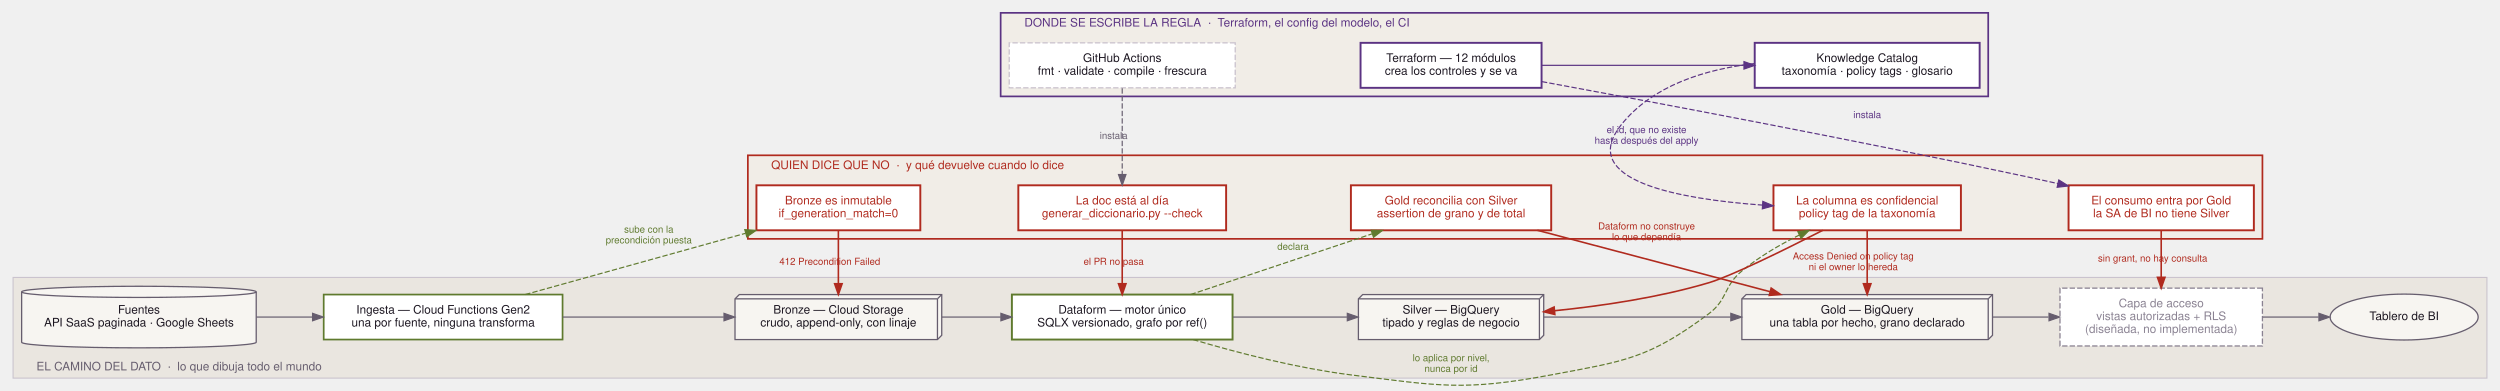
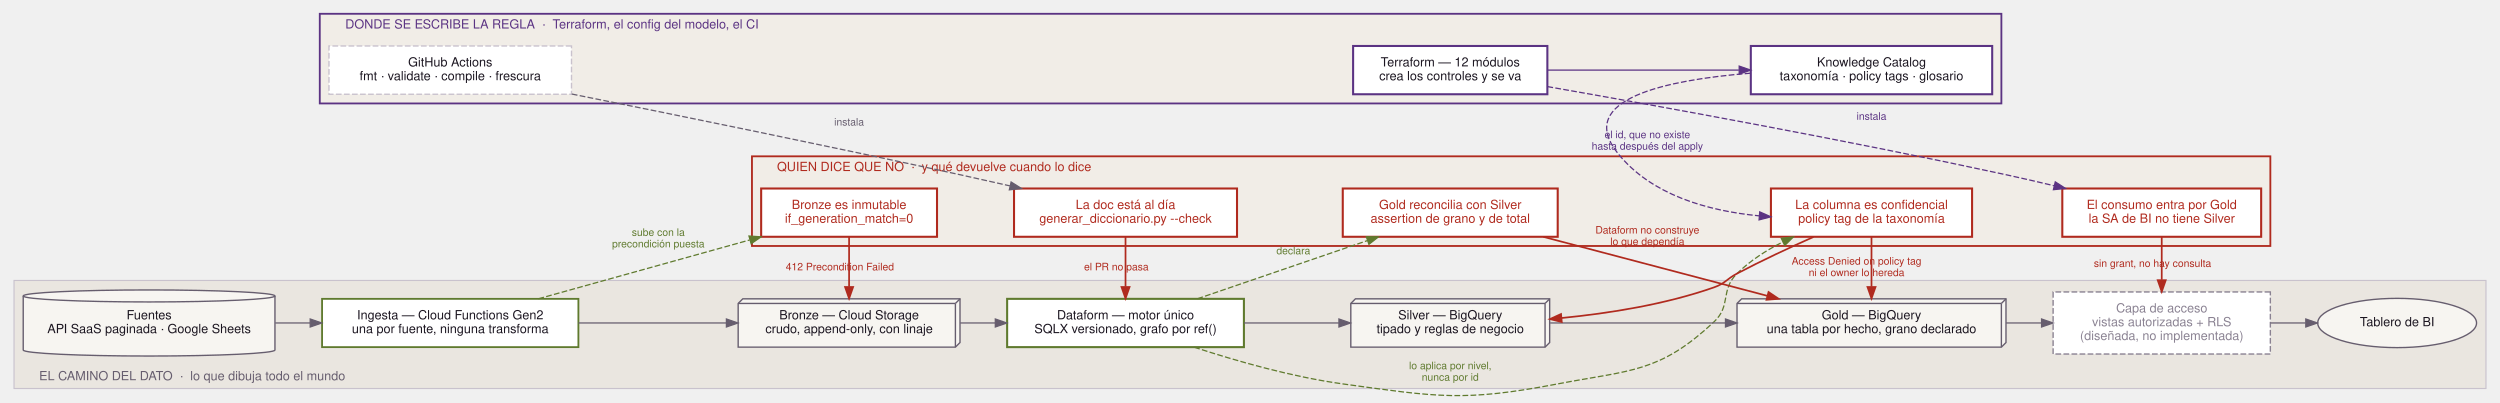
- <svg xmlns="http://www.w3.org/2000/svg" width="2334pt" height="365pt" viewBox="0.00 0.00 2333.59 365.00">
-   <g id="graph0" class="graph" transform="scale(1 1) rotate(0) translate(4 361)">
+ <svg xmlns="http://www.w3.org/2000/svg" width="2175pt" height="350pt" viewBox="0.00 0.00 2174.59 350.00">
+   <g id="graph0" class="graph" transform="scale(1 1) rotate(0) translate(4 346)">
    <g id="clust1" class="cluster">
-       <polygon fill="#f1ede7" stroke="#5b3383" stroke-width="1.6" points="930,-271 930,-349 1852,-349 1852,-271 930,-271" />
-       <text text-anchor="middle" x="1132" y="-336.2" font-family="Helvetica,sans-Serif" font-size="11.00" fill="#5b3383">DONDE SE ESCRIBE LA REGLA  ·  Terraform, el config del modelo, el CI</text>
+       <polygon fill="#f1ede7" stroke="#5b3383" stroke-width="1.6" points="274,-256 274,-334 1737,-334 1737,-256 274,-256" />
+       <text text-anchor="middle" x="476" y="-321.2" font-family="Helvetica,sans-Serif" font-size="11.00" fill="#5b3383">DONDE SE ESCRIBE LA REGLA  ·  Terraform, el config del modelo, el CI</text>
    </g>
    <g id="clust2" class="cluster">
-       <polygon fill="#eae6e0" stroke="#c9c2cd" points="8,-8 8,-102 2317.59,-102 2317.59,-8 8,-8" />
+       <polygon fill="#eae6e0" stroke="#c9c2cd" points="8,-8 8,-102 2158.59,-102 2158.59,-8 8,-8" />
      <text text-anchor="middle" x="163" y="-15.2" font-family="Helvetica,sans-Serif" font-size="11.00" fill="#665d6e">EL CAMINO DEL DATO  ·  lo que dibuja todo el mundo</text>
    </g>
    <g id="clust3" class="cluster">
-       <polygon fill="#f1ede7" stroke="#b02a1e" stroke-width="1.6" points="694,-138 694,-216 2108,-216 2108,-138 694,-138" />
-       <text text-anchor="middle" x="852.5" y="-203.2" font-family="Helvetica,sans-Serif" font-size="11.00" fill="#b02a1e">QUIEN DICE QUE NO  ·  y qué devuelve cuando lo dice</text>
+       <polygon fill="#f1ede7" stroke="#b02a1e" stroke-width="1.6" points="650,-132 650,-210 1971,-210 1971,-132 650,-132" />
+       <text text-anchor="middle" x="808.5" y="-197.2" font-family="Helvetica,sans-Serif" font-size="11.00" fill="#b02a1e">QUIEN DICE QUE NO  ·  y qué devuelve cuando lo dice</text>
    </g>
    <g id="node1" class="node">
-       <polygon fill="#ffffff" stroke="#c9c2cd" stroke-width="1.2" stroke-dasharray="5,2" points="1149,-321 938,-321 938,-279 1149,-279 1149,-321" />
-       <text text-anchor="middle" x="1043.5" y="-303.2" font-family="Helvetica,sans-Serif" font-size="11.00" fill="#1b1520">GitHub Actions</text>
-       <text text-anchor="middle" x="1043.5" y="-291.2" font-family="Helvetica,sans-Serif" font-size="11.00" fill="#1b1520">fmt · validate · compile · frescura</text>
+       <polygon fill="#ffffff" stroke="#c9c2cd" stroke-width="1.2" stroke-dasharray="5,2" points="493,-306 282,-306 282,-264 493,-264 493,-306" />
+       <text text-anchor="middle" x="387.5" y="-288.2" font-family="Helvetica,sans-Serif" font-size="11.00" fill="#1b1520">GitHub Actions</text>
+       <text text-anchor="middle" x="387.5" y="-276.2" font-family="Helvetica,sans-Serif" font-size="11.00" fill="#1b1520">fmt · validate · compile · frescura</text>
    </g>
    <g id="node13" class="node">
-       <polygon fill="#ffffff" stroke="#b02a1e" stroke-width="1.8" points="1140.5,-188 946.5,-188 946.5,-146 1140.5,-146 1140.5,-188" />
-       <text text-anchor="middle" x="1043.5" y="-170.2" font-family="Helvetica,sans-Serif" font-size="11.00" fill="#b02a1e">La doc está al día</text>
-       <text text-anchor="middle" x="1043.5" y="-158.2" font-family="Helvetica,sans-Serif" font-size="11.00" fill="#b02a1e">generar_diccionario.py --check</text>
+       <polygon fill="#ffffff" stroke="#b02a1e" stroke-width="1.8" points="1072,-182 878,-182 878,-140 1072,-140 1072,-182" />
+       <text text-anchor="middle" x="975" y="-164.2" font-family="Helvetica,sans-Serif" font-size="11.00" fill="#b02a1e">La doc está al día</text>
+       <text text-anchor="middle" x="975" y="-152.2" font-family="Helvetica,sans-Serif" font-size="11.00" fill="#b02a1e">generar_diccionario.py --check</text>
    </g>
    <g id="edge11" class="edge">
-       <path fill="none" stroke="#665d6e" stroke-width="1.1" stroke-dasharray="5,2" d="M1043.5,-278.58C1043.5,-256.89 1043.5,-223.1 1043.5,-198.38" />
-       <polygon fill="#665d6e" stroke="#665d6e" stroke-width="1.1" points="1047,-198.07 1043.5,-188.07 1040,-198.07 1047,-198.07" />
-       <text text-anchor="middle" x="1035.5" y="-231.3" font-family="Helvetica,sans-Serif" font-size="9.00" fill="#665d6e">  instala  </text>
+       <path fill="none" stroke="#665d6e" stroke-width="1.1" stroke-dasharray="5,2" d="M493.26,-264.19C583.01,-246.19 715.67,-219.16 831,-194 845.06,-190.93 859.87,-187.61 874.42,-184.3" />
+       <polygon fill="#665d6e" stroke="#665d6e" stroke-width="1.1" points="875.47,-187.65 884.44,-182.01 873.91,-180.83 875.47,-187.65" />
+       <text text-anchor="middle" x="734.5" y="-236.8" font-family="Helvetica,sans-Serif" font-size="9.00" fill="#665d6e">  instala  </text>
    </g>
    <g id="node2" class="node">
-       <polygon fill="#ffffff" stroke="#5b3383" stroke-width="1.8" points="1435,-321 1266,-321 1266,-279 1435,-279 1435,-321" />
-       <text text-anchor="middle" x="1350.5" y="-303.2" font-family="Helvetica,sans-Serif" font-size="11.00" fill="#1b1520">Terraform — 12 módulos</text>
-       <text text-anchor="middle" x="1350.5" y="-291.2" font-family="Helvetica,sans-Serif" font-size="11.00" fill="#1b1520">crea los controles y se va</text>
+       <polygon fill="#ffffff" stroke="#5b3383" stroke-width="1.8" points="1342,-306 1173,-306 1173,-264 1342,-264 1342,-306" />
+       <text text-anchor="middle" x="1257.5" y="-288.2" font-family="Helvetica,sans-Serif" font-size="11.00" fill="#1b1520">Terraform — 12 módulos</text>
+       <text text-anchor="middle" x="1257.5" y="-276.2" font-family="Helvetica,sans-Serif" font-size="11.00" fill="#1b1520">crea los controles y se va</text>
    </g>
    <g id="node3" class="node">
-       <polygon fill="#ffffff" stroke="#5b3383" stroke-width="1.8" points="1844,-321 1634,-321 1634,-279 1844,-279 1844,-321" />
-       <text text-anchor="middle" x="1739" y="-303.2" font-family="Helvetica,sans-Serif" font-size="11.00" fill="#1b1520">Knowledge Catalog</text>
-       <text text-anchor="middle" x="1739" y="-291.2" font-family="Helvetica,sans-Serif" font-size="11.00" fill="#1b1520">taxonomía · policy tags · glosario</text>
+       <polygon fill="#ffffff" stroke="#5b3383" stroke-width="1.8" points="1729,-306 1519,-306 1519,-264 1729,-264 1729,-306" />
+       <text text-anchor="middle" x="1624" y="-288.2" font-family="Helvetica,sans-Serif" font-size="11.00" fill="#1b1520">Knowledge Catalog</text>
+       <text text-anchor="middle" x="1624" y="-276.2" font-family="Helvetica,sans-Serif" font-size="11.00" fill="#1b1520">taxonomía · policy tags · glosario</text>
    </g>
    <g id="edge8" class="edge">
-       <path fill="none" stroke="#5b3383" stroke-width="1.1" d="M1435.36,-300C1490.46,-300 1563.23,-300 1623.61,-300" />
-       <polygon fill="#5b3383" stroke="#5b3383" stroke-width="1.1" points="1623.96,-303.5 1633.96,-300 1623.96,-296.5 1623.96,-303.5" />
+       <path fill="none" stroke="#5b3383" stroke-width="1.1" d="M1342.12,-285C1391.49,-285 1454.67,-285 1508.6,-285" />
+       <polygon fill="#5b3383" stroke="#5b3383" stroke-width="1.1" points="1508.9,-288.5 1518.9,-285 1508.9,-281.5 1508.9,-288.5" />
    </g>
    <g id="node16" class="node">
-       <polygon fill="#ffffff" stroke="#b02a1e" stroke-width="1.8" points="2100,-188 1927,-188 1927,-146 2100,-146 2100,-188" />
-       <text text-anchor="middle" x="2013.5" y="-170.2" font-family="Helvetica,sans-Serif" font-size="11.00" fill="#b02a1e">El consumo entra por Gold</text>
-       <text text-anchor="middle" x="2013.5" y="-158.2" font-family="Helvetica,sans-Serif" font-size="11.00" fill="#b02a1e">la SA de BI no tiene Silver</text>
+       <polygon fill="#ffffff" stroke="#b02a1e" stroke-width="1.8" points="1963,-182 1790,-182 1790,-140 1963,-140 1963,-182" />
+       <text text-anchor="middle" x="1876.5" y="-164.2" font-family="Helvetica,sans-Serif" font-size="11.00" fill="#b02a1e">El consumo entra por Gold</text>
+       <text text-anchor="middle" x="1876.5" y="-152.2" font-family="Helvetica,sans-Serif" font-size="11.00" fill="#b02a1e">la SA de BI no tiene Silver</text>
    </g>
    <g id="edge9" class="edge">
-       <path fill="none" stroke="#5b3383" stroke-width="1.1" stroke-dasharray="5,2" d="M1435.34,-284.79C1541.1,-265.36 1728.43,-230.15 1888,-196 1897.44,-193.98 1907.27,-191.81 1917.08,-189.6" />
-       <polygon fill="#5b3383" stroke="#5b3383" stroke-width="1.1" points="1917.89,-193 1926.86,-187.37 1916.34,-186.17 1917.89,-193" />
-       <text text-anchor="middle" x="1739" y="-250.8" font-family="Helvetica,sans-Serif" font-size="9.00" fill="#5b3383">  instala  </text>
+       <path fill="none" stroke="#5b3383" stroke-width="1.1" stroke-dasharray="5,2" d="M1342.03,-270.67C1438.45,-253.8 1601.67,-224.23 1741,-194 1754.52,-191.07 1768.75,-187.78 1782.7,-184.46" />
+       <polygon fill="#5b3383" stroke="#5b3383" stroke-width="1.1" points="1783.89,-187.77 1792.79,-182.03 1782.25,-180.97 1783.89,-187.77" />
+       <text text-anchor="middle" x="1624" y="-241.8" font-family="Helvetica,sans-Serif" font-size="9.00" fill="#5b3383">  instala  </text>
    </g>
    <g id="node15" class="node">
-       <polygon fill="#ffffff" stroke="#b02a1e" stroke-width="1.8" points="1826.5,-188 1651.5,-188 1651.5,-146 1826.5,-146 1826.5,-188" />
-       <text text-anchor="middle" x="1739" y="-170.2" font-family="Helvetica,sans-Serif" font-size="11.00" fill="#b02a1e">La columna es confidencial</text>
-       <text text-anchor="middle" x="1739" y="-158.2" font-family="Helvetica,sans-Serif" font-size="11.00" fill="#b02a1e">policy tag de la taxonomía</text>
+       <polygon fill="#ffffff" stroke="#b02a1e" stroke-width="1.8" points="1711.5,-182 1536.5,-182 1536.5,-140 1711.5,-140 1711.5,-182" />
+       <text text-anchor="middle" x="1624" y="-164.2" font-family="Helvetica,sans-Serif" font-size="11.00" fill="#b02a1e">La columna es confidencial</text>
+       <text text-anchor="middle" x="1624" y="-152.2" font-family="Helvetica,sans-Serif" font-size="11.00" fill="#b02a1e">policy tag de la taxonomía</text>
    </g>
    <g id="edge10" class="edge">
-       <path fill="none" stroke="#5b3383" stroke-width="1.1" stroke-dasharray="5,2" d="M1633.71,-301.64C1588.01,-296.37 1538.33,-281.32 1509,-244 1468.64,-192.64 1561.64,-175.25 1641.19,-169.52" />
-       <polygon fill="#5b3383" stroke="#5b3383" stroke-width="1.1" points="1641.57,-173 1651.32,-168.85 1641.11,-166.02 1641.57,-173" />
-       <text text-anchor="middle" x="1533" y="-236.8" font-family="Helvetica,sans-Serif" font-size="9.00" fill="#5b3383">  el id, que no existe</text>
-       <text text-anchor="middle" x="1533" y="-226.8" font-family="Helvetica,sans-Serif" font-size="9.00" fill="#5b3383">hasta después del apply  </text>
+       <path fill="none" stroke="#5b3383" stroke-width="1.1" stroke-dasharray="5,2" d="M1518.64,-282.31C1445.04,-276.45 1366.05,-259.66 1403,-213 1432.01,-176.37 1481.53,-162.52 1526.36,-158.2" />
+       <polygon fill="#5b3383" stroke="#5b3383" stroke-width="1.1" points="1526.76,-161.68 1536.44,-157.37 1526.19,-154.7 1526.76,-161.68" />
+       <text text-anchor="middle" x="1429" y="-225.8" font-family="Helvetica,sans-Serif" font-size="9.00" fill="#5b3383">  el id, que no existe</text>
+       <text text-anchor="middle" x="1429" y="-215.8" font-family="Helvetica,sans-Serif" font-size="9.00" fill="#5b3383">hasta después del apply  </text>
    </g>
    <g id="node4" class="node">
      <path fill="#f7f5f1" stroke="#665d6e" stroke-width="1.2" d="M235,-88.52C235,-91.41 185.92,-93.75 125.5,-93.75 65.08,-93.75 16,-91.41 16,-88.52 16,-88.52 16,-41.48 16,-41.48 16,-38.59 65.08,-36.25 125.5,-36.25 185.92,-36.25 235,-38.59 235,-41.48 235,-41.48 235,-88.52 235,-88.52" />
      <path fill="none" stroke="#665d6e" stroke-width="1.2" d="M235,-88.52C235,-85.64 185.92,-83.3 125.5,-83.3 65.08,-83.3 16,-85.64 16,-88.52" />
      <text text-anchor="middle" x="125.5" y="-68.2" font-family="Helvetica,sans-Serif" font-size="11.00" fill="#1b1520">Fuentes</text>
      <text text-anchor="middle" x="125.5" y="-56.2" font-family="Helvetica,sans-Serif" font-size="11.00" fill="#1b1520">API SaaS paginada · Google Sheets</text>
    </g>
    <g id="node5" class="node">
-       <polygon fill="#ffffff" stroke="#5f7a2e" stroke-width="1.6" points="521,-86 298,-86 298,-44 521,-44 521,-86" />
-       <text text-anchor="middle" x="409.5" y="-68.2" font-family="Helvetica,sans-Serif" font-size="11.00" fill="#1b1520">Ingesta — Cloud Functions Gen2</text>
-       <text text-anchor="middle" x="409.5" y="-56.2" font-family="Helvetica,sans-Serif" font-size="11.00" fill="#1b1520">una por fuente, ninguna transforma</text>
+       <polygon fill="#ffffff" stroke="#5f7a2e" stroke-width="1.6" points="499,-86 276,-86 276,-44 499,-44 499,-86" />
+       <text text-anchor="middle" x="387.5" y="-68.2" font-family="Helvetica,sans-Serif" font-size="11.00" fill="#1b1520">Ingesta — Cloud Functions Gen2</text>
+       <text text-anchor="middle" x="387.5" y="-56.2" font-family="Helvetica,sans-Serif" font-size="11.00" fill="#1b1520">una por fuente, ninguna transforma</text>
    </g>
    <g id="edge1" class="edge">
-       <path fill="none" stroke="#665d6e" stroke-width="1.1" d="M235.13,-65C252.25,-65 270.04,-65 287.42,-65" />
-       <polygon fill="#665d6e" stroke="#665d6e" stroke-width="1.1" points="287.6,-68.5 297.6,-65 287.6,-61.5 287.6,-68.5" />
+       <path fill="none" stroke="#665d6e" stroke-width="1.1" d="M235.26,-65C245.28,-65 255.47,-65 265.59,-65" />
+       <polygon fill="#665d6e" stroke="#665d6e" stroke-width="1.1" points="265.67,-68.5 275.67,-65 265.67,-61.5 265.67,-68.5" />
    </g>
    <g id="node6" class="node">
-       <polygon fill="#f7f5f1" stroke="#665d6e" stroke-width="1.2" points="875,-86 686,-86 682,-82 682,-44 871,-44 875,-48 875,-86" />
-       <polyline fill="none" stroke="#665d6e" stroke-width="1.2" points="871,-82 682,-82 " />
-       <polyline fill="none" stroke="#665d6e" stroke-width="1.2" points="871,-82 871,-44 " />
-       <polyline fill="none" stroke="#665d6e" stroke-width="1.2" points="871,-82 875,-86 " />
-       <text text-anchor="middle" x="778.5" y="-68.2" font-family="Helvetica,sans-Serif" font-size="11.00" fill="#1b1520">Bronze — Cloud Storage</text>
-       <text text-anchor="middle" x="778.5" y="-56.2" font-family="Helvetica,sans-Serif" font-size="11.00" fill="#1b1520">crudo, append-only, con linaje</text>
+       <polygon fill="#f7f5f1" stroke="#665d6e" stroke-width="1.2" points="831,-86 642,-86 638,-82 638,-44 827,-44 831,-48 831,-86" />
+       <polyline fill="none" stroke="#665d6e" stroke-width="1.2" points="827,-82 638,-82 " />
+       <polyline fill="none" stroke="#665d6e" stroke-width="1.2" points="827,-82 827,-44 " />
+       <polyline fill="none" stroke="#665d6e" stroke-width="1.2" points="827,-82 831,-86 " />
+       <text text-anchor="middle" x="734.5" y="-68.2" font-family="Helvetica,sans-Serif" font-size="11.00" fill="#1b1520">Bronze — Cloud Storage</text>
+       <text text-anchor="middle" x="734.5" y="-56.2" font-family="Helvetica,sans-Serif" font-size="11.00" fill="#1b1520">crudo, append-only, con linaje</text>
    </g>
    <g id="edge2" class="edge">
-       <path fill="none" stroke="#665d6e" stroke-width="1.1" d="M521.11,-65C568.79,-65 624.32,-65 671.48,-65" />
-       <polygon fill="#665d6e" stroke="#665d6e" stroke-width="1.1" points="671.71,-68.5 681.71,-65 671.71,-61.5 671.71,-68.5" />
+       <path fill="none" stroke="#665d6e" stroke-width="1.1" d="M499.08,-65C540.24,-65 586.81,-65 627.54,-65" />
+       <polygon fill="#665d6e" stroke="#665d6e" stroke-width="1.1" points="627.76,-68.5 637.76,-65 627.76,-61.5 627.76,-68.5" />
    </g>
    <g id="node12" class="node">
-       <polygon fill="#ffffff" stroke="#b02a1e" stroke-width="1.8" points="855,-188 702,-188 702,-146 855,-146 855,-188" />
-       <text text-anchor="middle" x="778.5" y="-170.2" font-family="Helvetica,sans-Serif" font-size="11.00" fill="#b02a1e">Bronze es inmutable</text>
-       <text text-anchor="middle" x="778.5" y="-158.2" font-family="Helvetica,sans-Serif" font-size="11.00" fill="#b02a1e">if_generation_match=0</text>
+       <polygon fill="#ffffff" stroke="#b02a1e" stroke-width="1.8" points="811,-182 658,-182 658,-140 811,-140 811,-182" />
+       <text text-anchor="middle" x="734.5" y="-164.2" font-family="Helvetica,sans-Serif" font-size="11.00" fill="#b02a1e">Bronze es inmutable</text>
+       <text text-anchor="middle" x="734.5" y="-152.2" font-family="Helvetica,sans-Serif" font-size="11.00" fill="#b02a1e">if_generation_match=0</text>
    </g>
    <g id="edge14" class="edge">
-       <path fill="none" stroke="#5f7a2e" stroke-width="1.1" stroke-dasharray="5,2" d="M486.1,-86.01C545.95,-102.65 629.56,-125.88 691.87,-143.2" />
-       <polygon fill="#5f7a2e" stroke="#5f7a2e" stroke-width="1.1" points="691.11,-146.62 701.69,-145.93 692.99,-139.88 691.11,-146.62" />
-       <text text-anchor="middle" x="601.5" y="-143.8" font-family="Helvetica,sans-Serif" font-size="9.00" fill="#5f7a2e">  sube con la</text>
-       <text text-anchor="middle" x="601.5" y="-133.8" font-family="Helvetica,sans-Serif" font-size="9.00" fill="#5f7a2e">precondición puesta  </text>
+       <path fill="none" stroke="#5f7a2e" stroke-width="1.1" stroke-dasharray="5,2" d="M464.21,-86.07C518.48,-101.17 591.63,-121.52 648,-137.21" />
+       <polygon fill="#5f7a2e" stroke="#5f7a2e" stroke-width="1.1" points="647.39,-140.67 657.96,-139.98 649.27,-133.93 647.39,-140.67" />
+       <text text-anchor="middle" x="568.5" y="-140.8" font-family="Helvetica,sans-Serif" font-size="9.00" fill="#5f7a2e">  sube con la</text>
+       <text text-anchor="middle" x="568.5" y="-130.8" font-family="Helvetica,sans-Serif" font-size="9.00" fill="#5f7a2e">precondición puesta  </text>
    </g>
    <g id="node7" class="node">
-       <polygon fill="#ffffff" stroke="#5f7a2e" stroke-width="1.8" points="1146.5,-86 940.5,-86 940.5,-44 1146.5,-44 1146.5,-86" />
-       <text text-anchor="middle" x="1043.5" y="-68.2" font-family="Helvetica,sans-Serif" font-size="11.00" fill="#1b1520">Dataform — motor único</text>
-       <text text-anchor="middle" x="1043.5" y="-56.2" font-family="Helvetica,sans-Serif" font-size="11.00" fill="#1b1520">SQLX versionado, grafo por ref()</text>
+       <polygon fill="#ffffff" stroke="#5f7a2e" stroke-width="1.8" points="1078,-86 872,-86 872,-44 1078,-44 1078,-86" />
+       <text text-anchor="middle" x="975" y="-68.2" font-family="Helvetica,sans-Serif" font-size="11.00" fill="#1b1520">Dataform — motor único</text>
+       <text text-anchor="middle" x="975" y="-56.2" font-family="Helvetica,sans-Serif" font-size="11.00" fill="#1b1520">SQLX versionado, grafo por ref()</text>
    </g>
    <g id="edge3" class="edge">
-       <path fill="none" stroke="#665d6e" stroke-width="1.1" d="M875.19,-65C893.04,-65 911.84,-65 930.13,-65" />
-       <polygon fill="#665d6e" stroke="#665d6e" stroke-width="1.1" points="930.23,-68.5 940.23,-65 930.23,-61.5 930.23,-68.5" />
+       <path fill="none" stroke="#665d6e" stroke-width="1.1" d="M831.13,-65C841.14,-65 851.39,-65 861.56,-65" />
+       <polygon fill="#665d6e" stroke="#665d6e" stroke-width="1.1" points="861.71,-68.5 871.71,-65 861.71,-61.5 861.71,-68.5" />
    </g>
    <g id="node8" class="node">
-       <polygon fill="#f7f5f1" stroke="#665d6e" stroke-width="1.2" points="1437,-86 1268,-86 1264,-82 1264,-44 1433,-44 1437,-48 1437,-86" />
-       <polyline fill="none" stroke="#665d6e" stroke-width="1.2" points="1433,-82 1264,-82 " />
-       <polyline fill="none" stroke="#665d6e" stroke-width="1.2" points="1433,-82 1433,-44 " />
-       <polyline fill="none" stroke="#665d6e" stroke-width="1.2" points="1433,-82 1437,-86 " />
-       <text text-anchor="middle" x="1350.5" y="-68.2" font-family="Helvetica,sans-Serif" font-size="11.00" fill="#1b1520">Silver — BigQuery</text>
-       <text text-anchor="middle" x="1350.5" y="-56.2" font-family="Helvetica,sans-Serif" font-size="11.00" fill="#1b1520">tipado y reglas de negocio</text>
+       <polygon fill="#f7f5f1" stroke="#665d6e" stroke-width="1.2" points="1344,-86 1175,-86 1171,-82 1171,-44 1340,-44 1344,-48 1344,-86" />
+       <polyline fill="none" stroke="#665d6e" stroke-width="1.2" points="1340,-82 1171,-82 " />
+       <polyline fill="none" stroke="#665d6e" stroke-width="1.2" points="1340,-82 1340,-44 " />
+       <polyline fill="none" stroke="#665d6e" stroke-width="1.2" points="1340,-82 1344,-86 " />
+       <text text-anchor="middle" x="1257.5" y="-68.2" font-family="Helvetica,sans-Serif" font-size="11.00" fill="#1b1520">Silver — BigQuery</text>
+       <text text-anchor="middle" x="1257.5" y="-56.2" font-family="Helvetica,sans-Serif" font-size="11.00" fill="#1b1520">tipado y reglas de negocio</text>
    </g>
    <g id="edge4" class="edge">
-       <path fill="none" stroke="#665d6e" stroke-width="1.1" d="M1146.91,-65C1181.26,-65 1219.42,-65 1253.27,-65" />
-       <polygon fill="#665d6e" stroke="#665d6e" stroke-width="1.1" points="1253.63,-68.5 1263.63,-65 1253.63,-61.5 1253.63,-68.5" />
+       <path fill="none" stroke="#665d6e" stroke-width="1.1" d="M1078.06,-65C1105.01,-65 1133.99,-65 1160.6,-65" />
+       <polygon fill="#665d6e" stroke="#665d6e" stroke-width="1.1" points="1160.67,-68.5 1170.67,-65 1160.67,-61.5 1160.67,-68.5" />
    </g>
    <g id="node14" class="node">
-       <polygon fill="#ffffff" stroke="#b02a1e" stroke-width="1.8" points="1444,-188 1257,-188 1257,-146 1444,-146 1444,-188" />
-       <text text-anchor="middle" x="1350.5" y="-170.2" font-family="Helvetica,sans-Serif" font-size="11.00" fill="#b02a1e">Gold reconcilia con Silver</text>
-       <text text-anchor="middle" x="1350.5" y="-158.2" font-family="Helvetica,sans-Serif" font-size="11.00" fill="#b02a1e">assertion de grano y de total</text>
+       <polygon fill="#ffffff" stroke="#b02a1e" stroke-width="1.8" points="1351,-182 1164,-182 1164,-140 1351,-140 1351,-182" />
+       <text text-anchor="middle" x="1257.5" y="-164.2" font-family="Helvetica,sans-Serif" font-size="11.00" fill="#b02a1e">Gold reconcilia con Silver</text>
+       <text text-anchor="middle" x="1257.5" y="-152.2" font-family="Helvetica,sans-Serif" font-size="11.00" fill="#b02a1e">assertion de grano y de total</text>
    </g>
    <g id="edge13" class="edge">
-       <path fill="none" stroke="#5f7a2e" stroke-width="1.1" stroke-dasharray="5,2" d="M1107.33,-86.01C1156.56,-102.47 1225.12,-125.4 1276.74,-142.67" />
-       <polygon fill="#5f7a2e" stroke="#5f7a2e" stroke-width="1.1" points="1275.9,-146.08 1286.49,-145.93 1278.12,-139.44 1275.9,-146.08" />
-       <text text-anchor="middle" x="1203" y="-127.8" font-family="Helvetica,sans-Serif" font-size="9.00" fill="#5f7a2e">  declara  </text>
+       <path fill="none" stroke="#5f7a2e" stroke-width="1.1" stroke-dasharray="5,2" d="M1037.56,-86.07C1081.22,-101.01 1139.93,-121.1 1185.56,-136.72" />
+       <polygon fill="#5f7a2e" stroke="#5f7a2e" stroke-width="1.1" points="1184.49,-140.05 1195.09,-139.98 1186.76,-133.43 1184.49,-140.05" />
+       <text text-anchor="middle" x="1121" y="-124.8" font-family="Helvetica,sans-Serif" font-size="9.00" fill="#5f7a2e">  declara  </text>
    </g>
    <g id="edge12" class="edge">
-       <path fill="none" stroke="#5f7a2e" stroke-width="1.1" stroke-dasharray="5,2" d="M1109.74,-43.93C1151.37,-31.61 1206.77,-17.28 1257,-11 1339.47,-0.69 1362.31,4.28 1444,-11 1512.88,-23.89 1534.82,-26.11 1591,-68 1609.03,-81.44 1604.67,-93.67 1622,-108 1637.94,-121.18 1657.31,-132.48 1675.62,-141.56" />
-       <polygon fill="#5f7a2e" stroke="#5f7a2e" stroke-width="1.1" points="1674.26,-144.78 1684.79,-145.96 1677.29,-138.48 1674.26,-144.78" />
-       <text text-anchor="middle" x="1350.5" y="-23.8" font-family="Helvetica,sans-Serif" font-size="9.00" fill="#5f7a2e">  lo aplica por nivel,</text>
-       <text text-anchor="middle" x="1350.5" y="-13.8" font-family="Helvetica,sans-Serif" font-size="9.00" fill="#5f7a2e">nunca por id  </text>
+       <path fill="none" stroke="#5f7a2e" stroke-width="1.1" stroke-dasharray="5,2" d="M1034.8,-43.92C1071.43,-31.92 1119.83,-18.11 1164,-12 1246.33,-0.62 1269.37,3.61 1351,-12 1414.88,-24.22 1439.51,-21.57 1487,-66 1502.1,-80.13 1492.27,-93.5 1507,-108 1518.37,-119.19 1532.53,-128.28 1547,-135.56" />
+       <polygon fill="#5f7a2e" stroke="#5f7a2e" stroke-width="1.1" points="1545.5,-138.73 1556.03,-139.87 1548.51,-132.41 1545.5,-138.73" />
+       <text text-anchor="middle" x="1257.5" y="-24.8" font-family="Helvetica,sans-Serif" font-size="9.00" fill="#5f7a2e">  lo aplica por nivel,</text>
+       <text text-anchor="middle" x="1257.5" y="-14.8" font-family="Helvetica,sans-Serif" font-size="9.00" fill="#5f7a2e">nunca por id  </text>
    </g>
    <g id="node9" class="node">
-       <polygon fill="#f7f5f1" stroke="#665d6e" stroke-width="1.2" points="1856,-86 1626,-86 1622,-82 1622,-44 1852,-44 1856,-48 1856,-86" />
-       <polyline fill="none" stroke="#665d6e" stroke-width="1.2" points="1852,-82 1622,-82 " />
-       <polyline fill="none" stroke="#665d6e" stroke-width="1.2" points="1852,-82 1852,-44 " />
-       <polyline fill="none" stroke="#665d6e" stroke-width="1.2" points="1852,-82 1856,-86 " />
-       <text text-anchor="middle" x="1739" y="-68.2" font-family="Helvetica,sans-Serif" font-size="11.00" fill="#1b1520">Gold — BigQuery</text>
-       <text text-anchor="middle" x="1739" y="-56.2" font-family="Helvetica,sans-Serif" font-size="11.00" fill="#1b1520">una tabla por hecho, grano declarado</text>
+       <polygon fill="#f7f5f1" stroke="#665d6e" stroke-width="1.2" points="1741,-86 1511,-86 1507,-82 1507,-44 1737,-44 1741,-48 1741,-86" />
+       <polyline fill="none" stroke="#665d6e" stroke-width="1.2" points="1737,-82 1507,-82 " />
+       <polyline fill="none" stroke="#665d6e" stroke-width="1.2" points="1737,-82 1737,-44 " />
+       <polyline fill="none" stroke="#665d6e" stroke-width="1.2" points="1737,-82 1741,-86 " />
+       <text text-anchor="middle" x="1624" y="-68.2" font-family="Helvetica,sans-Serif" font-size="11.00" fill="#1b1520">Gold — BigQuery</text>
+       <text text-anchor="middle" x="1624" y="-56.2" font-family="Helvetica,sans-Serif" font-size="11.00" fill="#1b1520">una tabla por hecho, grano declarado</text>
    </g>
    <g id="edge5" class="edge">
-       <path fill="none" stroke="#665d6e" stroke-width="1.1" d="M1437.28,-65C1488.47,-65 1554.41,-65 1611.5,-65" />
-       <polygon fill="#665d6e" stroke="#665d6e" stroke-width="1.1" points="1611.68,-68.5 1621.68,-65 1611.68,-61.5 1611.68,-68.5" />
+       <path fill="none" stroke="#665d6e" stroke-width="1.1" d="M1344.42,-65C1389.81,-65 1446.38,-65 1496.66,-65" />
+       <polygon fill="#665d6e" stroke="#665d6e" stroke-width="1.1" points="1496.96,-68.5 1506.96,-65 1496.96,-61.5 1496.96,-68.5" />
    </g>
    <g id="node10" class="node">
-       <polygon fill="#ffffff" stroke="#8a8292" stroke-width="1.2" stroke-dasharray="5,2" points="2108,-92 1919,-92 1919,-38 2108,-38 2108,-92" />
-       <text text-anchor="middle" x="2013.5" y="-74.2" font-family="Helvetica,sans-Serif" font-size="11.00" fill="#8a8292">Capa de acceso</text>
-       <text text-anchor="middle" x="2013.5" y="-62.2" font-family="Helvetica,sans-Serif" font-size="11.00" fill="#8a8292">vistas autorizadas + RLS</text>
-       <text text-anchor="middle" x="2013.5" y="-50.2" font-family="Helvetica,sans-Serif" font-size="11.00" fill="#8a8292">(diseñada, no implementada)</text>
+       <polygon fill="#ffffff" stroke="#8a8292" stroke-width="1.2" stroke-dasharray="5,2" points="1971,-92 1782,-92 1782,-38 1971,-38 1971,-92" />
+       <text text-anchor="middle" x="1876.5" y="-74.2" font-family="Helvetica,sans-Serif" font-size="11.00" fill="#8a8292">Capa de acceso</text>
+       <text text-anchor="middle" x="1876.5" y="-62.2" font-family="Helvetica,sans-Serif" font-size="11.00" fill="#8a8292">vistas autorizadas + RLS</text>
+       <text text-anchor="middle" x="1876.5" y="-50.2" font-family="Helvetica,sans-Serif" font-size="11.00" fill="#8a8292">(diseñada, no implementada)</text>
    </g>
    <g id="edge6" class="edge">
-       <path fill="none" stroke="#665d6e" stroke-width="1.1" d="M1856.35,-65C1873.61,-65 1891.29,-65 1908.27,-65" />
-       <polygon fill="#665d6e" stroke="#665d6e" stroke-width="1.1" points="1908.74,-68.5 1918.74,-65 1908.74,-61.5 1908.74,-68.5" />
+       <path fill="none" stroke="#665d6e" stroke-width="1.1" d="M1741.08,-65C1751.35,-65 1761.71,-65 1771.86,-65" />
+       <polygon fill="#665d6e" stroke="#665d6e" stroke-width="1.1" points="1771.95,-68.5 1781.95,-65 1771.95,-61.5 1771.95,-68.5" />
    </g>
    <g id="node11" class="node">
-       <ellipse fill="#f7f5f1" stroke="#665d6e" stroke-width="1.2" cx="2240.3" cy="-65" rx="69.09" ry="21.43" />
-       <text text-anchor="middle" x="2240.3" y="-62.2" font-family="Helvetica,sans-Serif" font-size="11.00" fill="#1b1520">Tablero de BI</text>
+       <ellipse fill="#f7f5f1" stroke="#665d6e" stroke-width="1.2" cx="2081.3" cy="-65" rx="69.09" ry="21.43" />
+       <text text-anchor="middle" x="2081.3" y="-62.2" font-family="Helvetica,sans-Serif" font-size="11.00" fill="#1b1520">Tablero de BI</text>
    </g>
    <g id="edge7" class="edge">
-       <path fill="none" stroke="#665d6e" stroke-width="1.1" d="M2108.21,-65C2125.57,-65 2143.54,-65 2160.4,-65" />
-       <polygon fill="#665d6e" stroke="#665d6e" stroke-width="1.1" points="2160.74,-68.5 2170.74,-65 2160.74,-61.5 2160.74,-68.5" />
+       <path fill="none" stroke="#665d6e" stroke-width="1.1" d="M1971.18,-65C1981.35,-65 1991.62,-65 2001.58,-65" />
+       <polygon fill="#665d6e" stroke="#665d6e" stroke-width="1.1" points="2001.84,-68.5 2011.84,-65 2001.84,-61.5 2001.84,-68.5" />
    </g>
    <g id="edge15" class="edge">
-       <path fill="none" stroke="#b02a1e" stroke-width="1.5" d="M778.5,-145.89C778.5,-131.54 778.5,-112.3 778.5,-96.19" />
-       <polygon fill="#b02a1e" stroke="#b02a1e" stroke-width="1.5" points="782,-96.13 778.5,-86.13 775,-96.13 782,-96.13" />
-       <text text-anchor="middle" x="770.5" y="-113.8" font-family="Helvetica,sans-Serif" font-size="9.00" fill="#b02a1e">  412 Precondition Failed  </text>
+       <path fill="none" stroke="#b02a1e" stroke-width="1.5" d="M734.5,-139.75C734.5,-127.09 734.5,-110.77 734.5,-96.61" />
+       <polygon fill="#b02a1e" stroke="#b02a1e" stroke-width="1.5" points="738,-96.31 734.5,-86.31 731,-96.31 738,-96.31" />
+       <text text-anchor="middle" x="726.5" y="-110.8" font-family="Helvetica,sans-Serif" font-size="9.00" fill="#b02a1e">  412 Precondition Failed  </text>
    </g>
    <g id="edge16" class="edge">
-       <path fill="none" stroke="#b02a1e" stroke-width="1.5" d="M1043.5,-145.89C1043.5,-131.54 1043.5,-112.3 1043.5,-96.19" />
-       <polygon fill="#b02a1e" stroke="#b02a1e" stroke-width="1.5" points="1047,-96.13 1043.5,-86.13 1040,-96.13 1047,-96.13" />
-       <text text-anchor="middle" x="1035.5" y="-113.8" font-family="Helvetica,sans-Serif" font-size="9.00" fill="#b02a1e">  el PR no pasa  </text>
+       <path fill="none" stroke="#b02a1e" stroke-width="1.5" d="M975,-139.75C975,-127.09 975,-110.77 975,-96.61" />
+       <polygon fill="#b02a1e" stroke="#b02a1e" stroke-width="1.5" points="978.5,-96.31 975,-86.31 971.5,-96.31 978.5,-96.31" />
+       <text text-anchor="middle" x="967" y="-110.8" font-family="Helvetica,sans-Serif" font-size="9.00" fill="#b02a1e">  el PR no pasa  </text>
    </g>
    <g id="edge17" class="edge">
-       <path fill="none" stroke="#b02a1e" stroke-width="1.5" d="M1431.11,-145.99C1494.28,-129.32 1582.56,-106.02 1648.23,-88.69" />
-       <polygon fill="#b02a1e" stroke="#b02a1e" stroke-width="1.5" points="1649.38,-92.01 1658.16,-86.07 1647.6,-85.24 1649.38,-92.01" />
-       <text text-anchor="middle" x="1533" y="-146.8" font-family="Helvetica,sans-Serif" font-size="9.00" fill="#b02a1e">  Dataform no construye</text>
-       <text text-anchor="middle" x="1533" y="-136.8" font-family="Helvetica,sans-Serif" font-size="9.00" fill="#b02a1e">lo que dependía  </text>
+       <path fill="none" stroke="#b02a1e" stroke-width="1.5" d="M1338.49,-139.93C1396.06,-124.77 1473.76,-104.31 1533.41,-88.6" />
+       <polygon fill="#b02a1e" stroke="#b02a1e" stroke-width="1.5" points="1534.42,-91.95 1543.2,-86.02 1532.63,-85.18 1534.42,-91.95" />
+       <text text-anchor="middle" x="1429" y="-142.8" font-family="Helvetica,sans-Serif" font-size="9.00" fill="#b02a1e">  Dataform no construye</text>
+       <text text-anchor="middle" x="1429" y="-132.8" font-family="Helvetica,sans-Serif" font-size="9.00" fill="#b02a1e">lo que dependía  </text>
    </g>
    <g id="edge18" class="edge">
-       <path fill="none" stroke="#b02a1e" stroke-width="1.5" d="M1697.56,-146C1661.78,-127.74 1612.07,-103.26 1591,-97 1544.74,-83.26 1491.69,-75.41 1447.3,-70.93" />
-       <polygon fill="#b02a1e" stroke="#b02a1e" stroke-width="1.5" points="1447.38,-67.42 1437.09,-69.94 1446.7,-74.39 1447.38,-67.42" />
+       <path fill="none" stroke="#b02a1e" stroke-width="1.5" d="M1573.59,-139.89C1552.78,-130.62 1528.45,-119.29 1507,-108 1497.83,-103.17 1496.78,-99.43 1487,-96 1444.86,-81.21 1396.06,-73.42 1354.4,-69.34" />
+       <polygon fill="#b02a1e" stroke="#b02a1e" stroke-width="1.5" points="1354.53,-65.84 1344.25,-68.41 1353.89,-72.81 1354.53,-65.84" />
    </g>
    <g id="edge19" class="edge">
-       <path fill="none" stroke="#b02a1e" stroke-width="1.5" d="M1739,-145.89C1739,-131.54 1739,-112.3 1739,-96.19" />
-       <polygon fill="#b02a1e" stroke="#b02a1e" stroke-width="1.5" points="1742.5,-96.13 1739,-86.13 1735.5,-96.13 1742.5,-96.13" />
-       <text text-anchor="middle" x="1726" y="-118.8" font-family="Helvetica,sans-Serif" font-size="9.00" fill="#b02a1e">  Access Denied on policy tag</text>
-       <text text-anchor="middle" x="1726" y="-108.8" font-family="Helvetica,sans-Serif" font-size="9.00" fill="#b02a1e">ni el owner lo hereda  </text>
+       <path fill="none" stroke="#b02a1e" stroke-width="1.5" d="M1624,-139.75C1624,-127.09 1624,-110.77 1624,-96.61" />
+       <polygon fill="#b02a1e" stroke="#b02a1e" stroke-width="1.5" points="1627.5,-96.31 1624,-86.31 1620.5,-96.31 1627.5,-96.31" />
+       <text text-anchor="middle" x="1611" y="-115.8" font-family="Helvetica,sans-Serif" font-size="9.00" fill="#b02a1e">  Access Denied on policy tag</text>
+       <text text-anchor="middle" x="1611" y="-105.8" font-family="Helvetica,sans-Serif" font-size="9.00" fill="#b02a1e">ni el owner lo hereda  </text>
    </g>
    <g id="edge20" class="edge">
-       <path fill="none" stroke="#b02a1e" stroke-width="1.5" d="M2013.5,-145.96C2013.5,-133.4 2013.5,-117.09 2013.5,-102.4" />
-       <polygon fill="#b02a1e" stroke="#b02a1e" stroke-width="1.5" points="2017,-102.07 2013.5,-92.07 2010,-102.07 2017,-102.07" />
-       <text text-anchor="middle" x="2005.5" y="-116.8" font-family="Helvetica,sans-Serif" font-size="9.00" fill="#b02a1e">  sin grant, no hay consulta  </text>
+       <path fill="none" stroke="#b02a1e" stroke-width="1.5" d="M1876.5,-139.78C1876.5,-128.85 1876.5,-115.19 1876.5,-102.55" />
+       <polygon fill="#b02a1e" stroke="#b02a1e" stroke-width="1.5" points="1880,-102.25 1876.5,-92.25 1873,-102.25 1880,-102.25" />
+       <text text-anchor="middle" x="1868.5" y="-113.8" font-family="Helvetica,sans-Serif" font-size="9.00" fill="#b02a1e">  sin grant, no hay consulta  </text>
    </g>
  </g>
</svg>
